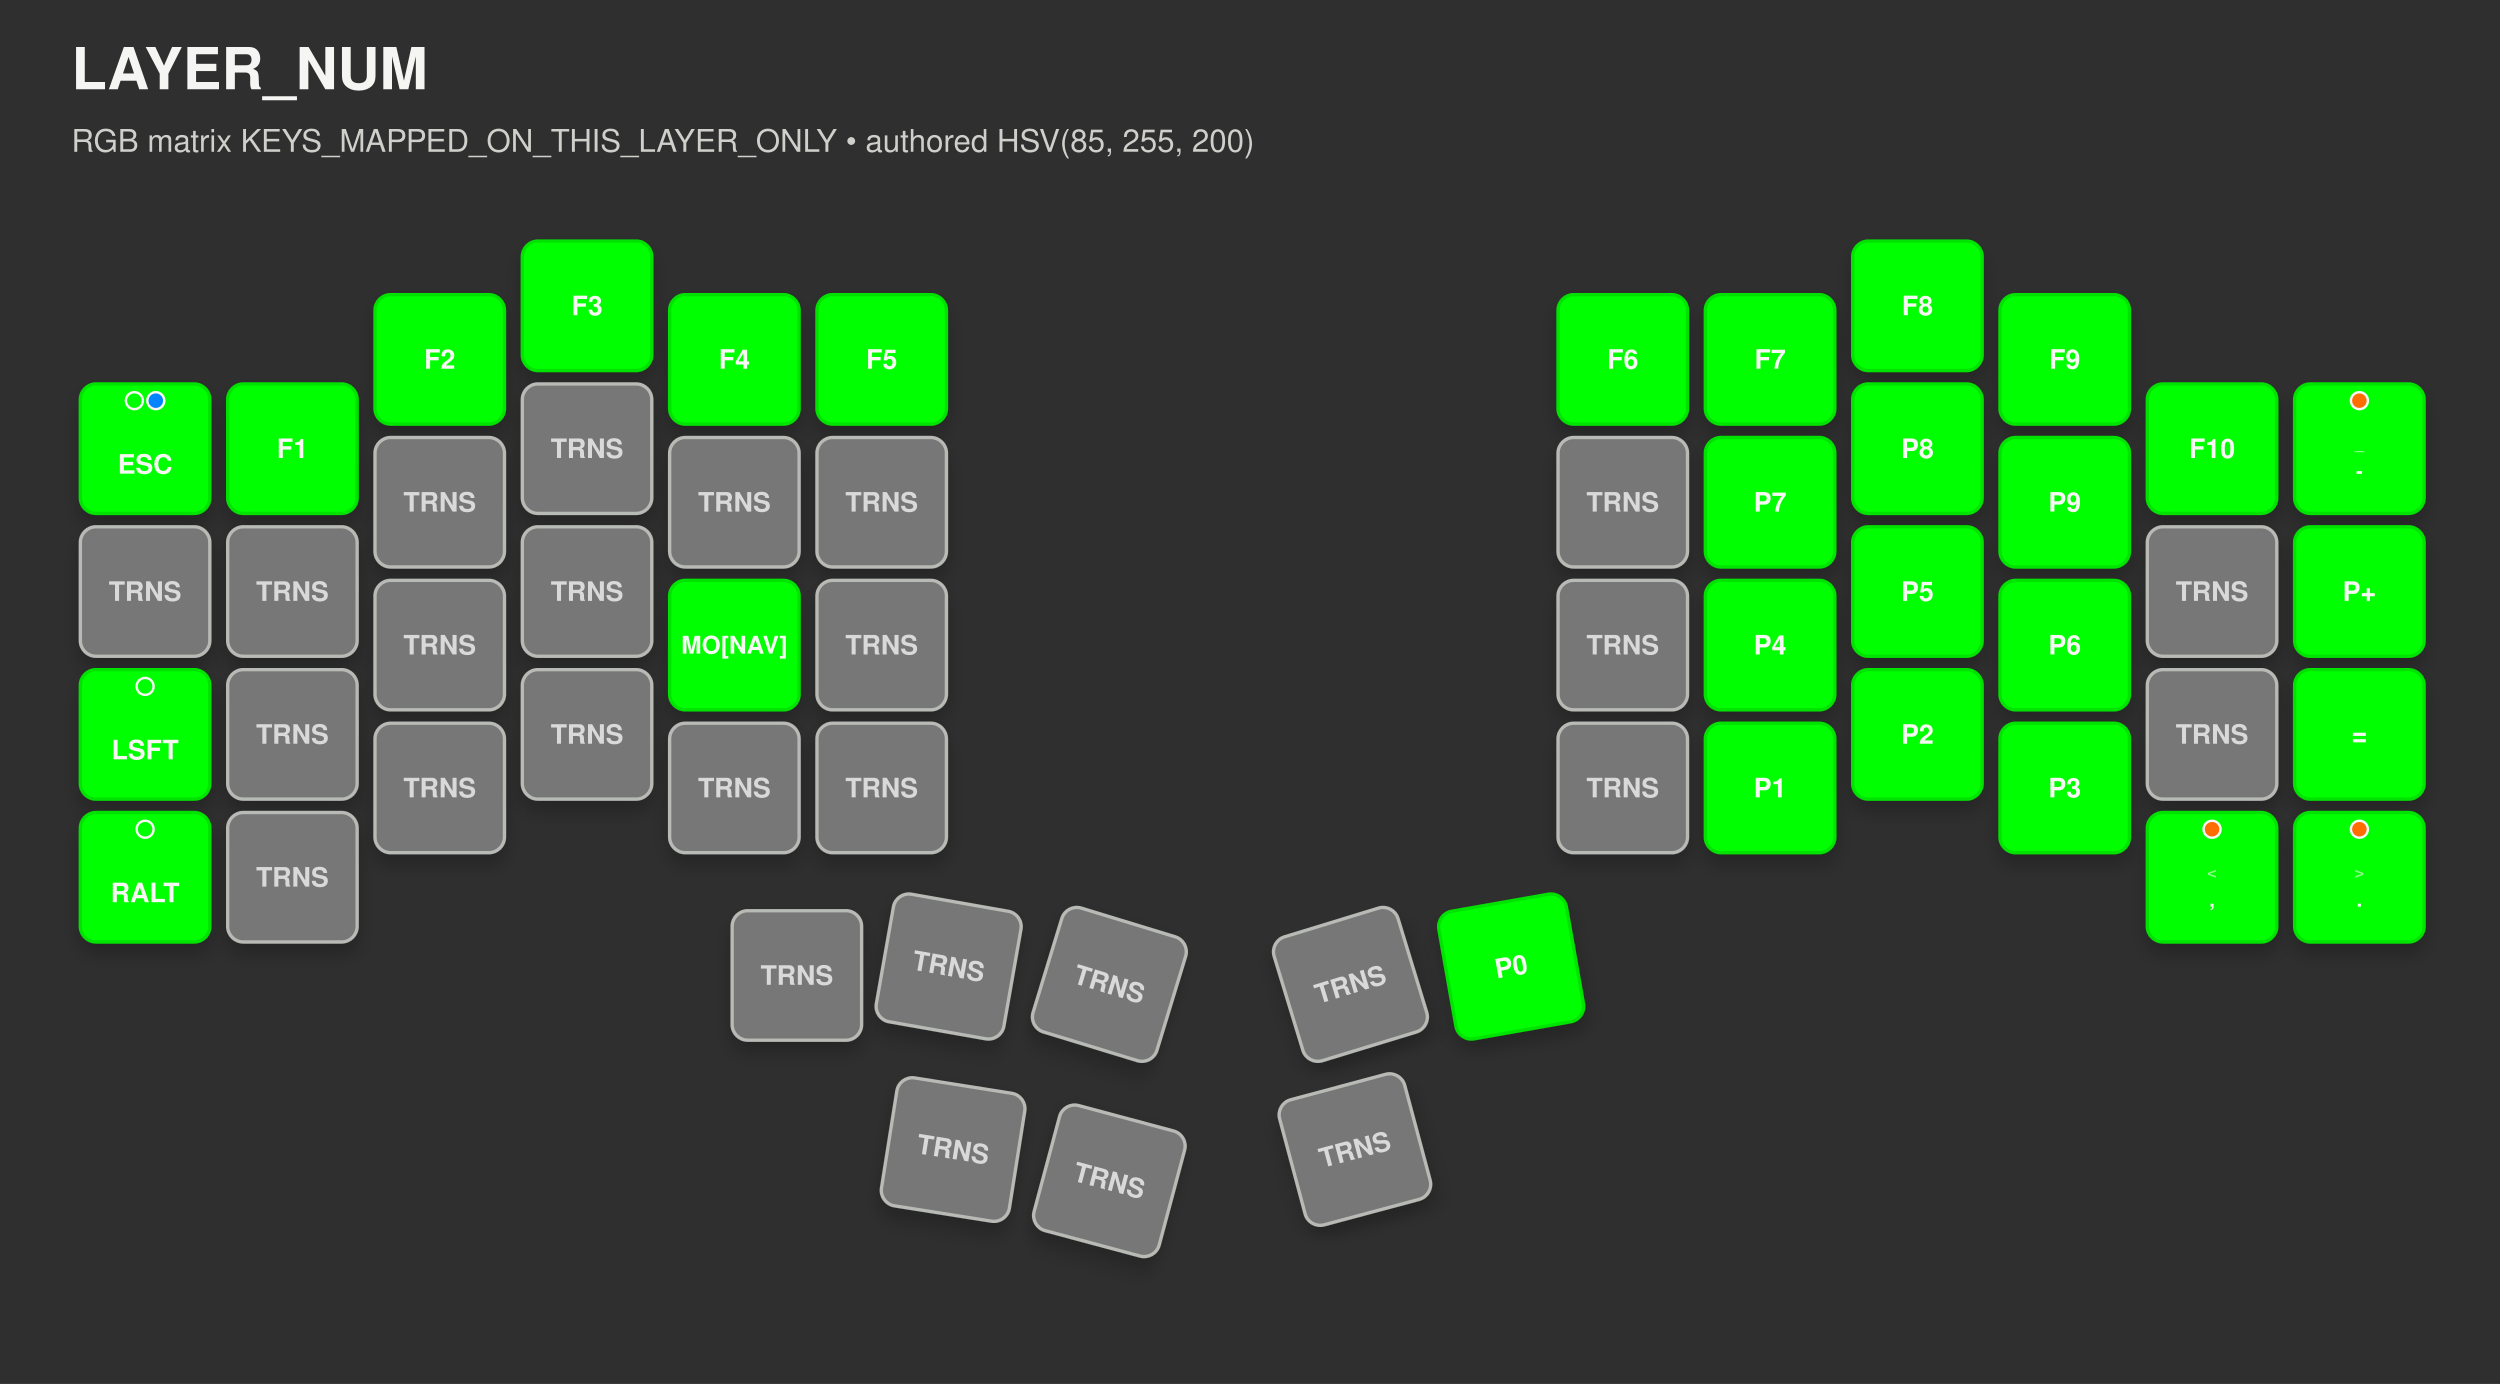
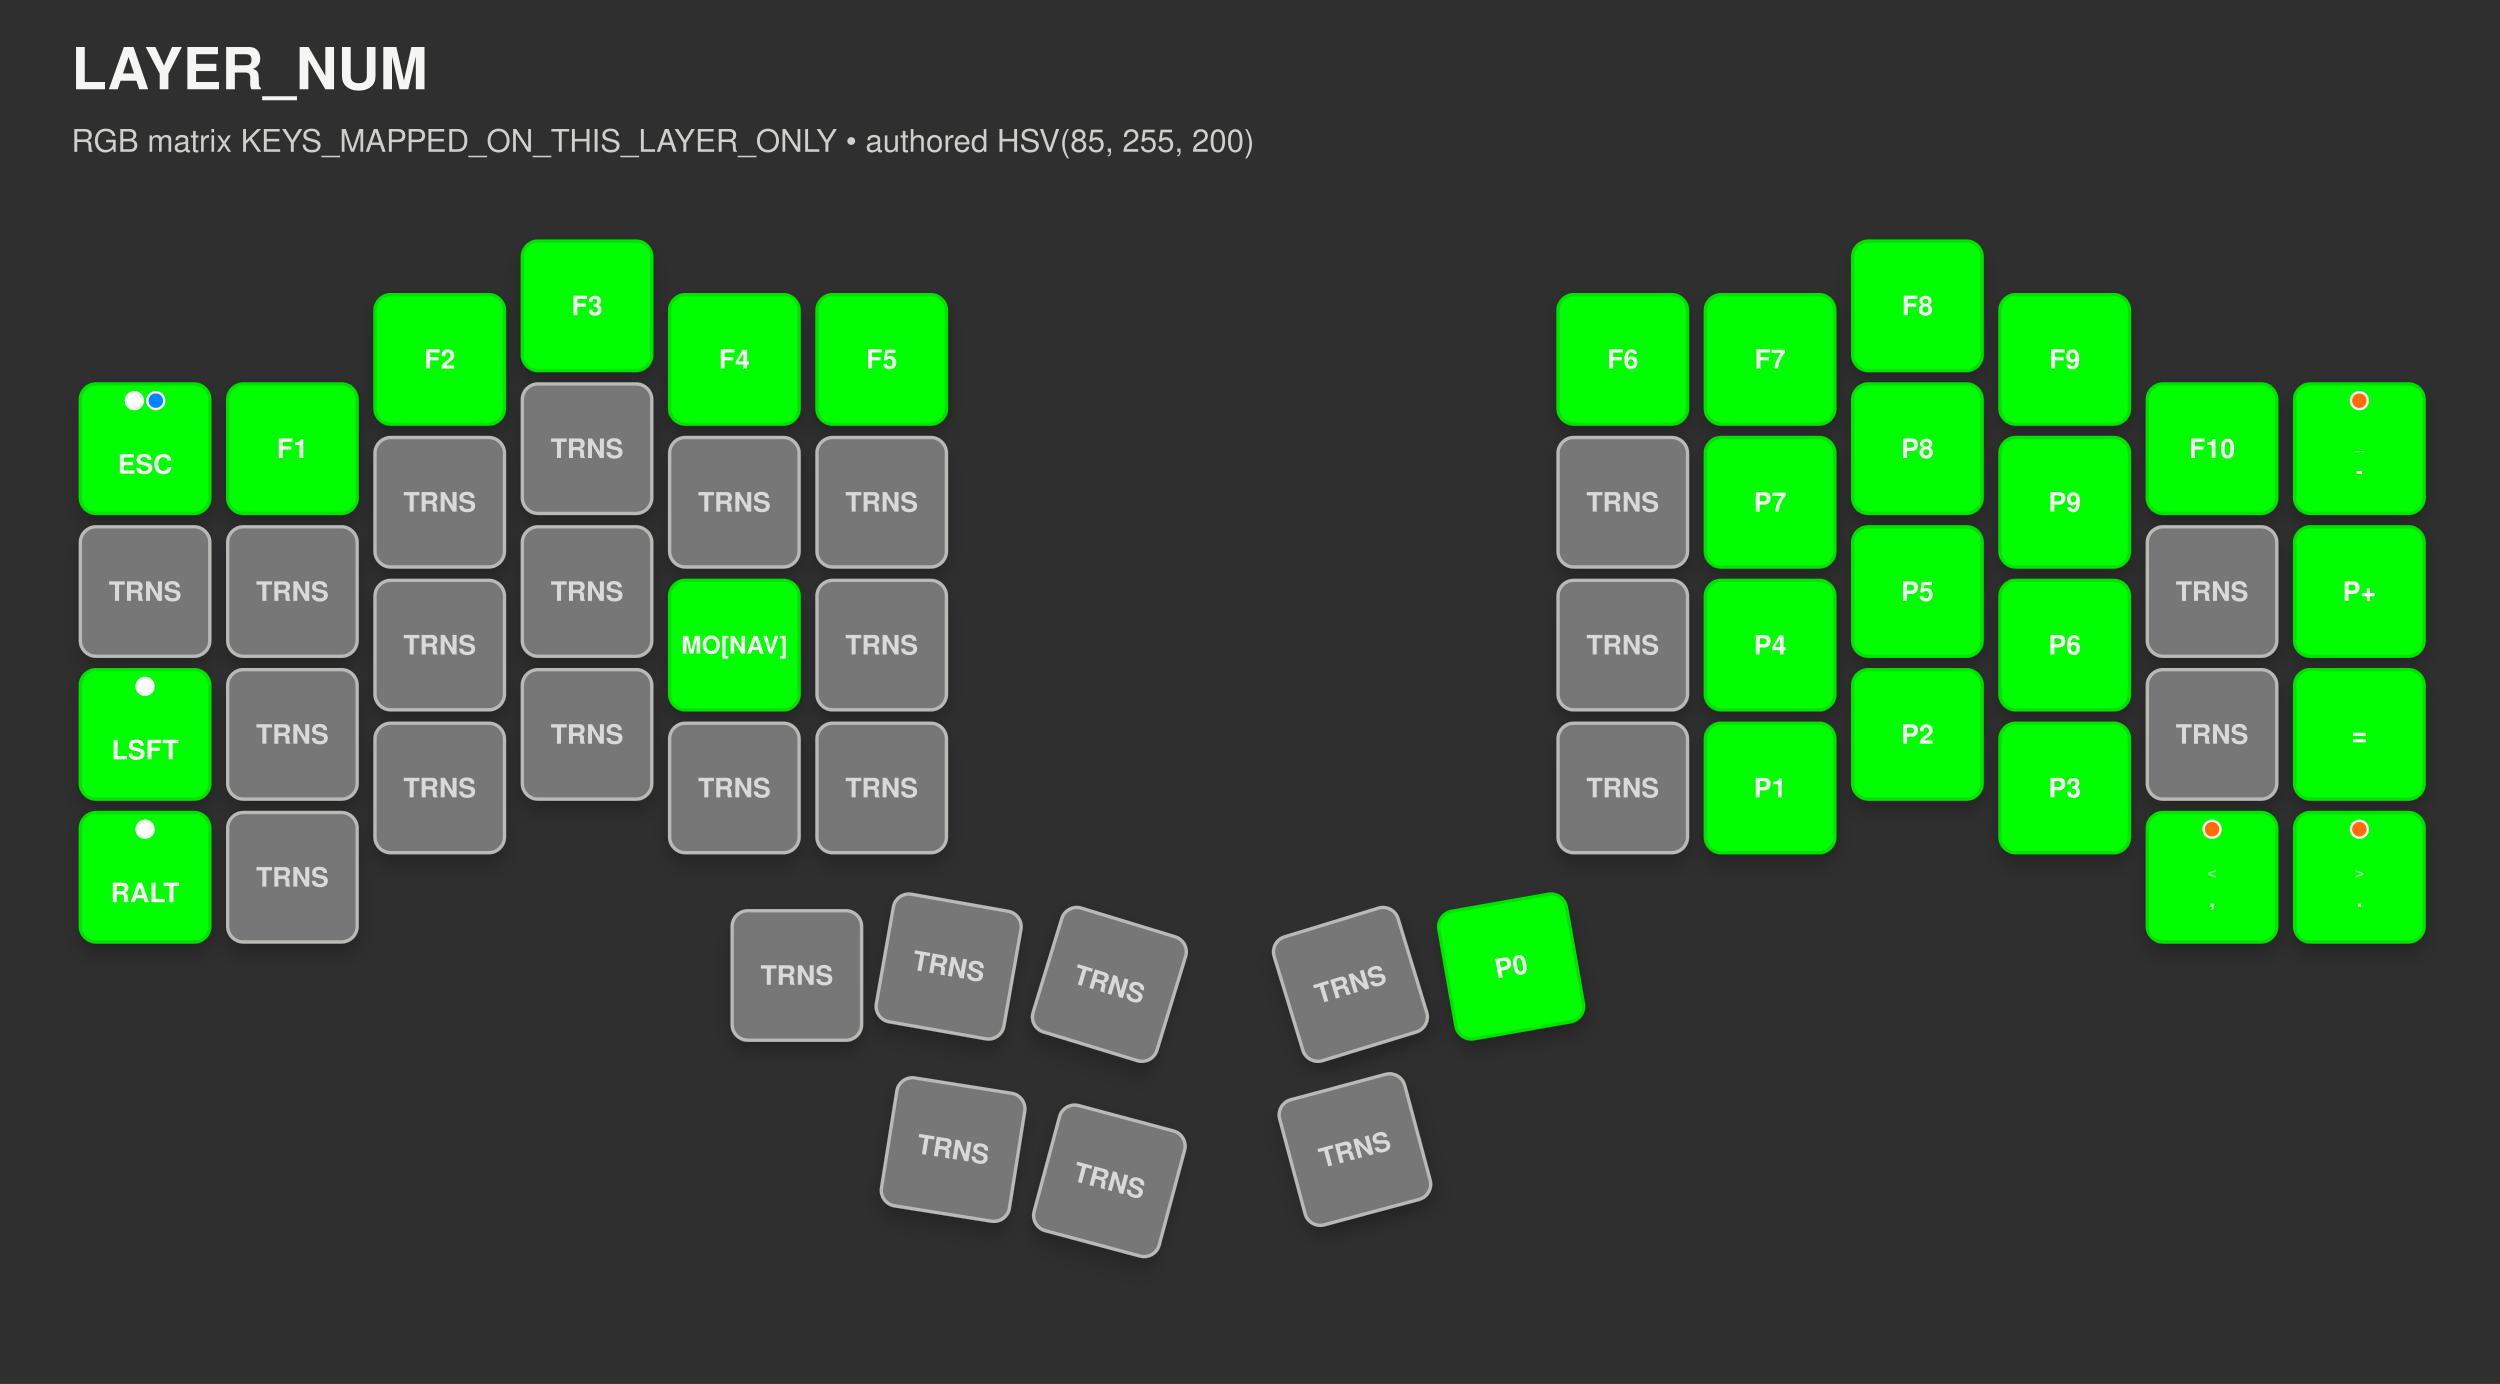
<svg xmlns="http://www.w3.org/2000/svg" width="1120" height="620" viewBox="0 0 1120 620" role="img" aria-labelledby="title desc">
  <defs>
    <filter id="shadow" x="-20%" y="-20%" width="140%" height="140%">
      <feDropShadow dx="0" dy="5" stdDeviation="4" flood-color="#000000" flood-opacity="0.22" />
    </filter>
  </defs>
  <rect width="1120" height="620" fill="#2f2f2f" />
  <text x="32" y="40" fill="#f5f5f3" font-size="26" font-family="Helvetica, Arial, sans-serif" font-weight="700">LAYER_NUM</text>
  <text x="32" y="68" fill="#cfcfcb" font-size="14" font-family="Helvetica, Arial, sans-serif">RGB matrix KEYS_MAPPED_ON_THIS_LAYER_ONLY • authored HSV(85, 255, 200)</text>
  <g transform="rotate(0 65.0 201.0)">
    <rect x="36.0" y="172.0" width="58" height="58" rx="7" fill="#00ff00" stroke="#00e300" stroke-width="1.5" filter="url(#shadow)" />
    <text x="65.0" y="208.0" fill="#f7f7f4" fill-opacity="1.00" font-size="12.0" text-anchor="middle" dominant-baseline="middle" font-family="Helvetica, Arial, sans-serif" font-weight="600">ESC</text>
-     <circle cx="60.2" cy="179.5" r="3.8" fill="#00ff00" stroke="#f7f7f4" stroke-width="1.1" />
+     <circle cx="60.2" cy="179.5" r="3.8" fill="#ffffff" stroke="#f7f7f4" stroke-width="1.1" />
    <circle cx="69.8" cy="179.5" r="3.8" fill="#0084ff" stroke="#f7f7f4" stroke-width="1.1" />
  </g>
  <g transform="rotate(0 131.0 201.0)">
    <rect x="102.0" y="172.0" width="58" height="58" rx="7" fill="#00ff00" stroke="#00e300" stroke-width="1.5" filter="url(#shadow)" />
    <text x="131.0" y="201.0" fill="#f7f7f4" fill-opacity="1.00" font-size="12.0" text-anchor="middle" dominant-baseline="middle" font-family="Helvetica, Arial, sans-serif" font-weight="600">F1</text>
  </g>
  <g transform="rotate(0 197.0 161.0)">
    <rect x="168.0" y="132.0" width="58" height="58" rx="7" fill="#00ff00" stroke="#00e300" stroke-width="1.5" filter="url(#shadow)" />
    <text x="197.0" y="161.0" fill="#f7f7f4" fill-opacity="1.00" font-size="12.0" text-anchor="middle" dominant-baseline="middle" font-family="Helvetica, Arial, sans-serif" font-weight="600">F2</text>
  </g>
  <g transform="rotate(0 263.0 137.0)">
    <rect x="234.0" y="108.0" width="58" height="58" rx="7" fill="#00ff00" stroke="#00e300" stroke-width="1.5" filter="url(#shadow)" />
    <text x="263.0" y="137.0" fill="#f7f7f4" fill-opacity="1.00" font-size="12.0" text-anchor="middle" dominant-baseline="middle" font-family="Helvetica, Arial, sans-serif" font-weight="600">F3</text>
  </g>
  <g transform="rotate(0 329.0 161.0)">
    <rect x="300.0" y="132.0" width="58" height="58" rx="7" fill="#00ff00" stroke="#00e300" stroke-width="1.5" filter="url(#shadow)" />
    <text x="329.0" y="161.0" fill="#f7f7f4" fill-opacity="1.00" font-size="12.0" text-anchor="middle" dominant-baseline="middle" font-family="Helvetica, Arial, sans-serif" font-weight="600">F4</text>
  </g>
  <g transform="rotate(0 395.0 161.0)">
    <rect x="366.0" y="132.0" width="58" height="58" rx="7" fill="#00ff00" stroke="#00e300" stroke-width="1.5" filter="url(#shadow)" />
    <text x="395.0" y="161.0" fill="#f7f7f4" fill-opacity="1.00" font-size="12.0" text-anchor="middle" dominant-baseline="middle" font-family="Helvetica, Arial, sans-serif" font-weight="600">F5</text>
  </g>
  <g transform="rotate(0 727.0 161.0)">
    <rect x="698.0" y="132.0" width="58" height="58" rx="7" fill="#00ff00" stroke="#00e300" stroke-width="1.5" filter="url(#shadow)" />
    <text x="727.0" y="161.0" fill="#f7f7f4" fill-opacity="1.00" font-size="12.0" text-anchor="middle" dominant-baseline="middle" font-family="Helvetica, Arial, sans-serif" font-weight="600">F6</text>
  </g>
  <g transform="rotate(0 793.0 161.0)">
    <rect x="764.0" y="132.0" width="58" height="58" rx="7" fill="#00ff00" stroke="#00e300" stroke-width="1.5" filter="url(#shadow)" />
    <text x="793.0" y="161.0" fill="#f7f7f4" fill-opacity="1.00" font-size="12.0" text-anchor="middle" dominant-baseline="middle" font-family="Helvetica, Arial, sans-serif" font-weight="600">F7</text>
  </g>
  <g transform="rotate(0 859.0 137.0)">
    <rect x="830.0" y="108.0" width="58" height="58" rx="7" fill="#00ff00" stroke="#00e300" stroke-width="1.5" filter="url(#shadow)" />
    <text x="859.0" y="137.0" fill="#f7f7f4" fill-opacity="1.00" font-size="12.0" text-anchor="middle" dominant-baseline="middle" font-family="Helvetica, Arial, sans-serif" font-weight="600">F8</text>
  </g>
  <g transform="rotate(0 925.0 161.0)">
    <rect x="896.0" y="132.0" width="58" height="58" rx="7" fill="#00ff00" stroke="#00e300" stroke-width="1.5" filter="url(#shadow)" />
    <text x="925.0" y="161.0" fill="#f7f7f4" fill-opacity="1.00" font-size="12.0" text-anchor="middle" dominant-baseline="middle" font-family="Helvetica, Arial, sans-serif" font-weight="600">F9</text>
  </g>
  <g transform="rotate(0 991.0 201.0)">
    <rect x="962.0" y="172.0" width="58" height="58" rx="7" fill="#00ff00" stroke="#00e300" stroke-width="1.5" filter="url(#shadow)" />
    <text x="991.0" y="201.0" fill="#f7f7f4" fill-opacity="1.00" font-size="12.0" text-anchor="middle" dominant-baseline="middle" font-family="Helvetica, Arial, sans-serif" font-weight="600">F10</text>
  </g>
  <g transform="rotate(0 1057.0 201.0)">
    <rect x="1028.0" y="172.0" width="58" height="58" rx="7" fill="#00ff00" stroke="#00e300" stroke-width="1.5" filter="url(#shadow)" />
    <text x="1057.0" y="198.6" fill="#f7f7f4" fill-opacity="0.56" font-size="7.4" text-anchor="middle" dominant-baseline="middle" font-family="Helvetica, Arial, sans-serif" font-weight="650">_</text>
    <text x="1057.0" y="211.0" fill="#f7f7f4" fill-opacity="1.00" font-size="9.1" text-anchor="middle" dominant-baseline="middle" font-family="Helvetica, Arial, sans-serif" font-weight="600">-</text>
    <circle cx="1057.0" cy="179.5" r="3.8" fill="#ff6c00" stroke="#f7f7f4" stroke-width="1.1" />
  </g>
  <g transform="rotate(0 65.0 265.0)">
    <rect x="36.0" y="236.0" width="58" height="58" rx="7" fill="#777777" stroke="#b8bab5" stroke-width="1.5" filter="url(#shadow)" />
    <text x="65.0" y="265.0" fill="#ffffff" fill-opacity="0.72" font-size="12.0" text-anchor="middle" dominant-baseline="middle" font-family="Helvetica, Arial, sans-serif" font-weight="600">TRNS</text>
  </g>
  <g transform="rotate(0 131.0 265.0)">
    <rect x="102.0" y="236.0" width="58" height="58" rx="7" fill="#777777" stroke="#b8bab5" stroke-width="1.5" filter="url(#shadow)" />
    <text x="131.0" y="265.0" fill="#ffffff" fill-opacity="0.72" font-size="12.0" text-anchor="middle" dominant-baseline="middle" font-family="Helvetica, Arial, sans-serif" font-weight="600">TRNS</text>
  </g>
  <g transform="rotate(0 197.0 225.0)">
    <rect x="168.0" y="196.0" width="58" height="58" rx="7" fill="#777777" stroke="#b8bab5" stroke-width="1.5" filter="url(#shadow)" />
    <text x="197.0" y="225.0" fill="#ffffff" fill-opacity="0.72" font-size="12.0" text-anchor="middle" dominant-baseline="middle" font-family="Helvetica, Arial, sans-serif" font-weight="600">TRNS</text>
  </g>
  <g transform="rotate(0 263.0 201.0)">
    <rect x="234.0" y="172.0" width="58" height="58" rx="7" fill="#777777" stroke="#b8bab5" stroke-width="1.5" filter="url(#shadow)" />
    <text x="263.0" y="201.0" fill="#ffffff" fill-opacity="0.72" font-size="12.0" text-anchor="middle" dominant-baseline="middle" font-family="Helvetica, Arial, sans-serif" font-weight="600">TRNS</text>
  </g>
  <g transform="rotate(0 329.0 225.0)">
    <rect x="300.0" y="196.0" width="58" height="58" rx="7" fill="#777777" stroke="#b8bab5" stroke-width="1.5" filter="url(#shadow)" />
    <text x="329.0" y="225.0" fill="#ffffff" fill-opacity="0.72" font-size="12.0" text-anchor="middle" dominant-baseline="middle" font-family="Helvetica, Arial, sans-serif" font-weight="600">TRNS</text>
  </g>
  <g transform="rotate(0 395.0 225.0)">
    <rect x="366.0" y="196.0" width="58" height="58" rx="7" fill="#777777" stroke="#b8bab5" stroke-width="1.5" filter="url(#shadow)" />
    <text x="395.0" y="225.0" fill="#ffffff" fill-opacity="0.72" font-size="12.0" text-anchor="middle" dominant-baseline="middle" font-family="Helvetica, Arial, sans-serif" font-weight="600">TRNS</text>
  </g>
  <g transform="rotate(0 727.0 225.0)">
    <rect x="698.0" y="196.0" width="58" height="58" rx="7" fill="#777777" stroke="#b8bab5" stroke-width="1.5" filter="url(#shadow)" />
    <text x="727.0" y="225.0" fill="#ffffff" fill-opacity="0.72" font-size="12.0" text-anchor="middle" dominant-baseline="middle" font-family="Helvetica, Arial, sans-serif" font-weight="600">TRNS</text>
  </g>
  <g transform="rotate(0 793.0 225.0)">
    <rect x="764.0" y="196.0" width="58" height="58" rx="7" fill="#00ff00" stroke="#00e300" stroke-width="1.5" filter="url(#shadow)" />
    <text x="793.0" y="225.0" fill="#f7f7f4" fill-opacity="1.00" font-size="12.0" text-anchor="middle" dominant-baseline="middle" font-family="Helvetica, Arial, sans-serif" font-weight="600">P7</text>
  </g>
  <g transform="rotate(0 859.0 201.0)">
    <rect x="830.0" y="172.0" width="58" height="58" rx="7" fill="#00ff00" stroke="#00e300" stroke-width="1.5" filter="url(#shadow)" />
    <text x="859.0" y="201.0" fill="#f7f7f4" fill-opacity="1.00" font-size="12.0" text-anchor="middle" dominant-baseline="middle" font-family="Helvetica, Arial, sans-serif" font-weight="600">P8</text>
  </g>
  <g transform="rotate(0 925.0 225.0)">
    <rect x="896.0" y="196.0" width="58" height="58" rx="7" fill="#00ff00" stroke="#00e300" stroke-width="1.5" filter="url(#shadow)" />
    <text x="925.0" y="225.0" fill="#f7f7f4" fill-opacity="1.00" font-size="12.0" text-anchor="middle" dominant-baseline="middle" font-family="Helvetica, Arial, sans-serif" font-weight="600">P9</text>
  </g>
  <g transform="rotate(0 991.0 265.0)">
    <rect x="962.0" y="236.0" width="58" height="58" rx="7" fill="#777777" stroke="#b8bab5" stroke-width="1.5" filter="url(#shadow)" />
    <text x="991.0" y="265.0" fill="#ffffff" fill-opacity="0.72" font-size="12.0" text-anchor="middle" dominant-baseline="middle" font-family="Helvetica, Arial, sans-serif" font-weight="600">TRNS</text>
  </g>
  <g transform="rotate(0 1057.0 265.0)">
    <rect x="1028.0" y="236.0" width="58" height="58" rx="7" fill="#00ff00" stroke="#00e300" stroke-width="1.5" filter="url(#shadow)" />
    <text x="1057.0" y="265.0" fill="#f7f7f4" fill-opacity="1.00" font-size="12.0" text-anchor="middle" dominant-baseline="middle" font-family="Helvetica, Arial, sans-serif" font-weight="600">P+</text>
  </g>
  <g transform="rotate(0 65.0 329.0)">
    <rect x="36.0" y="300.0" width="58" height="58" rx="7" fill="#00ff00" stroke="#00e300" stroke-width="1.5" filter="url(#shadow)" />
    <text x="65.0" y="336.0" fill="#f7f7f4" fill-opacity="1.00" font-size="12.0" text-anchor="middle" dominant-baseline="middle" font-family="Helvetica, Arial, sans-serif" font-weight="600">LSFT</text>
-     <circle cx="65.0" cy="307.5" r="3.8" fill="#00ff00" stroke="#f7f7f4" stroke-width="1.1" />
+     <circle cx="65.0" cy="307.5" r="3.8" fill="#ffffff" stroke="#f7f7f4" stroke-width="1.1" />
  </g>
  <g transform="rotate(0 131.0 329.0)">
    <rect x="102.0" y="300.0" width="58" height="58" rx="7" fill="#777777" stroke="#b8bab5" stroke-width="1.5" filter="url(#shadow)" />
    <text x="131.0" y="329.0" fill="#ffffff" fill-opacity="0.72" font-size="12.0" text-anchor="middle" dominant-baseline="middle" font-family="Helvetica, Arial, sans-serif" font-weight="600">TRNS</text>
  </g>
  <g transform="rotate(0 197.0 289.0)">
    <rect x="168.0" y="260.0" width="58" height="58" rx="7" fill="#777777" stroke="#b8bab5" stroke-width="1.5" filter="url(#shadow)" />
    <text x="197.0" y="289.0" fill="#ffffff" fill-opacity="0.72" font-size="12.0" text-anchor="middle" dominant-baseline="middle" font-family="Helvetica, Arial, sans-serif" font-weight="600">TRNS</text>
  </g>
  <g transform="rotate(0 263.0 265.0)">
    <rect x="234.0" y="236.0" width="58" height="58" rx="7" fill="#777777" stroke="#b8bab5" stroke-width="1.5" filter="url(#shadow)" />
    <text x="263.0" y="265.0" fill="#ffffff" fill-opacity="0.72" font-size="12.0" text-anchor="middle" dominant-baseline="middle" font-family="Helvetica, Arial, sans-serif" font-weight="600">TRNS</text>
  </g>
  <g transform="rotate(0 329.0 289.0)">
    <rect x="300.0" y="260.0" width="58" height="58" rx="7" fill="#00ff00" stroke="#00e300" stroke-width="1.5" filter="url(#shadow)" />
    <text x="329.0" y="289.0" fill="#f7f7f4" fill-opacity="1.00" font-size="11.0" text-anchor="middle" dominant-baseline="middle" font-family="Helvetica, Arial, sans-serif" font-weight="600">MO[NAV]</text>
  </g>
  <g transform="rotate(0 395.0 289.0)">
    <rect x="366.0" y="260.0" width="58" height="58" rx="7" fill="#777777" stroke="#b8bab5" stroke-width="1.5" filter="url(#shadow)" />
    <text x="395.0" y="289.0" fill="#ffffff" fill-opacity="0.72" font-size="12.0" text-anchor="middle" dominant-baseline="middle" font-family="Helvetica, Arial, sans-serif" font-weight="600">TRNS</text>
  </g>
  <g transform="rotate(0 727.0 289.0)">
    <rect x="698.0" y="260.0" width="58" height="58" rx="7" fill="#777777" stroke="#b8bab5" stroke-width="1.5" filter="url(#shadow)" />
    <text x="727.0" y="289.0" fill="#ffffff" fill-opacity="0.72" font-size="12.0" text-anchor="middle" dominant-baseline="middle" font-family="Helvetica, Arial, sans-serif" font-weight="600">TRNS</text>
  </g>
  <g transform="rotate(0 793.0 289.0)">
    <rect x="764.0" y="260.0" width="58" height="58" rx="7" fill="#00ff00" stroke="#00e300" stroke-width="1.5" filter="url(#shadow)" />
    <text x="793.0" y="289.0" fill="#f7f7f4" fill-opacity="1.00" font-size="12.0" text-anchor="middle" dominant-baseline="middle" font-family="Helvetica, Arial, sans-serif" font-weight="600">P4</text>
  </g>
  <g transform="rotate(0 859.0 265.0)">
    <rect x="830.0" y="236.0" width="58" height="58" rx="7" fill="#00ff00" stroke="#00e300" stroke-width="1.5" filter="url(#shadow)" />
    <text x="859.0" y="265.0" fill="#f7f7f4" fill-opacity="1.00" font-size="12.0" text-anchor="middle" dominant-baseline="middle" font-family="Helvetica, Arial, sans-serif" font-weight="600">P5</text>
  </g>
  <g transform="rotate(0 925.0 289.0)">
    <rect x="896.0" y="260.0" width="58" height="58" rx="7" fill="#00ff00" stroke="#00e300" stroke-width="1.5" filter="url(#shadow)" />
    <text x="925.0" y="289.0" fill="#f7f7f4" fill-opacity="1.00" font-size="12.0" text-anchor="middle" dominant-baseline="middle" font-family="Helvetica, Arial, sans-serif" font-weight="600">P6</text>
  </g>
  <g transform="rotate(0 991.0 329.0)">
    <rect x="962.0" y="300.0" width="58" height="58" rx="7" fill="#777777" stroke="#b8bab5" stroke-width="1.5" filter="url(#shadow)" />
    <text x="991.0" y="329.0" fill="#ffffff" fill-opacity="0.72" font-size="12.0" text-anchor="middle" dominant-baseline="middle" font-family="Helvetica, Arial, sans-serif" font-weight="600">TRNS</text>
  </g>
  <g transform="rotate(0 1057.0 329.0)">
    <rect x="1028.0" y="300.0" width="58" height="58" rx="7" fill="#00ff00" stroke="#00e300" stroke-width="1.5" filter="url(#shadow)" />
    <text x="1057.0" y="329.0" fill="#f7f7f4" fill-opacity="1.00" font-size="12.0" text-anchor="middle" dominant-baseline="middle" font-family="Helvetica, Arial, sans-serif" font-weight="600">=</text>
  </g>
  <g transform="rotate(0 65.0 393.0)">
    <rect x="36.0" y="364.0" width="58" height="58" rx="7" fill="#00ff00" stroke="#00e300" stroke-width="1.5" filter="url(#shadow)" />
    <text x="65.0" y="400.0" fill="#f7f7f4" fill-opacity="1.00" font-size="12.0" text-anchor="middle" dominant-baseline="middle" font-family="Helvetica, Arial, sans-serif" font-weight="600">RALT</text>
-     <circle cx="65.0" cy="371.5" r="3.8" fill="#00ff00" stroke="#f7f7f4" stroke-width="1.1" />
+     <circle cx="65.0" cy="371.5" r="3.8" fill="#ffffff" stroke="#f7f7f4" stroke-width="1.1" />
  </g>
  <g transform="rotate(0 131.0 393.0)">
    <rect x="102.0" y="364.0" width="58" height="58" rx="7" fill="#777777" stroke="#b8bab5" stroke-width="1.5" filter="url(#shadow)" />
    <text x="131.0" y="393.0" fill="#ffffff" fill-opacity="0.72" font-size="12.0" text-anchor="middle" dominant-baseline="middle" font-family="Helvetica, Arial, sans-serif" font-weight="600">TRNS</text>
  </g>
  <g transform="rotate(0 197.0 353.0)">
    <rect x="168.0" y="324.0" width="58" height="58" rx="7" fill="#777777" stroke="#b8bab5" stroke-width="1.5" filter="url(#shadow)" />
    <text x="197.0" y="353.0" fill="#ffffff" fill-opacity="0.72" font-size="12.0" text-anchor="middle" dominant-baseline="middle" font-family="Helvetica, Arial, sans-serif" font-weight="600">TRNS</text>
  </g>
  <g transform="rotate(0 263.0 329.0)">
    <rect x="234.0" y="300.0" width="58" height="58" rx="7" fill="#777777" stroke="#b8bab5" stroke-width="1.5" filter="url(#shadow)" />
    <text x="263.0" y="329.0" fill="#ffffff" fill-opacity="0.72" font-size="12.0" text-anchor="middle" dominant-baseline="middle" font-family="Helvetica, Arial, sans-serif" font-weight="600">TRNS</text>
  </g>
  <g transform="rotate(0 329.0 353.0)">
    <rect x="300.0" y="324.0" width="58" height="58" rx="7" fill="#777777" stroke="#b8bab5" stroke-width="1.5" filter="url(#shadow)" />
    <text x="329.0" y="353.0" fill="#ffffff" fill-opacity="0.72" font-size="12.0" text-anchor="middle" dominant-baseline="middle" font-family="Helvetica, Arial, sans-serif" font-weight="600">TRNS</text>
  </g>
  <g transform="rotate(0 395.0 353.0)">
    <rect x="366.0" y="324.0" width="58" height="58" rx="7" fill="#777777" stroke="#b8bab5" stroke-width="1.5" filter="url(#shadow)" />
    <text x="395.0" y="353.0" fill="#ffffff" fill-opacity="0.72" font-size="12.0" text-anchor="middle" dominant-baseline="middle" font-family="Helvetica, Arial, sans-serif" font-weight="600">TRNS</text>
  </g>
  <g transform="rotate(0 727.0 353.0)">
    <rect x="698.0" y="324.0" width="58" height="58" rx="7" fill="#777777" stroke="#b8bab5" stroke-width="1.5" filter="url(#shadow)" />
    <text x="727.0" y="353.0" fill="#ffffff" fill-opacity="0.72" font-size="12.0" text-anchor="middle" dominant-baseline="middle" font-family="Helvetica, Arial, sans-serif" font-weight="600">TRNS</text>
  </g>
  <g transform="rotate(0 793.0 353.0)">
    <rect x="764.0" y="324.0" width="58" height="58" rx="7" fill="#00ff00" stroke="#00e300" stroke-width="1.5" filter="url(#shadow)" />
    <text x="793.0" y="353.0" fill="#f7f7f4" fill-opacity="1.00" font-size="12.0" text-anchor="middle" dominant-baseline="middle" font-family="Helvetica, Arial, sans-serif" font-weight="600">P1</text>
  </g>
  <g transform="rotate(0 859.0 329.0)">
    <rect x="830.0" y="300.0" width="58" height="58" rx="7" fill="#00ff00" stroke="#00e300" stroke-width="1.5" filter="url(#shadow)" />
    <text x="859.0" y="329.0" fill="#f7f7f4" fill-opacity="1.00" font-size="12.0" text-anchor="middle" dominant-baseline="middle" font-family="Helvetica, Arial, sans-serif" font-weight="600">P2</text>
  </g>
  <g transform="rotate(0 925.0 353.0)">
    <rect x="896.0" y="324.0" width="58" height="58" rx="7" fill="#00ff00" stroke="#00e300" stroke-width="1.5" filter="url(#shadow)" />
    <text x="925.0" y="353.0" fill="#f7f7f4" fill-opacity="1.00" font-size="12.0" text-anchor="middle" dominant-baseline="middle" font-family="Helvetica, Arial, sans-serif" font-weight="600">P3</text>
  </g>
  <g transform="rotate(0 991.0 393.0)">
    <rect x="962.0" y="364.0" width="58" height="58" rx="7" fill="#00ff00" stroke="#00e300" stroke-width="1.5" filter="url(#shadow)" />
    <text x="991.0" y="390.6" fill="#f7f7f4" fill-opacity="0.56" font-size="7.4" text-anchor="middle" dominant-baseline="middle" font-family="Helvetica, Arial, sans-serif" font-weight="650">&lt;</text>
    <text x="991.0" y="403.0" fill="#f7f7f4" fill-opacity="1.00" font-size="9.1" text-anchor="middle" dominant-baseline="middle" font-family="Helvetica, Arial, sans-serif" font-weight="600">,</text>
    <circle cx="991.0" cy="371.5" r="3.8" fill="#ff6c00" stroke="#f7f7f4" stroke-width="1.1" />
  </g>
  <g transform="rotate(0 1057.0 393.0)">
    <rect x="1028.0" y="364.0" width="58" height="58" rx="7" fill="#00ff00" stroke="#00e300" stroke-width="1.5" filter="url(#shadow)" />
    <text x="1057.0" y="390.6" fill="#f7f7f4" fill-opacity="0.56" font-size="7.4" text-anchor="middle" dominant-baseline="middle" font-family="Helvetica, Arial, sans-serif" font-weight="650">&gt;</text>
    <text x="1057.0" y="403.0" fill="#f7f7f4" fill-opacity="1.00" font-size="9.1" text-anchor="middle" dominant-baseline="middle" font-family="Helvetica, Arial, sans-serif" font-weight="600">.</text>
    <circle cx="1057.0" cy="371.5" r="3.8" fill="#ff6c00" stroke="#f7f7f4" stroke-width="1.1" />
  </g>
  <g transform="rotate(0 357.0 437.0)">
    <rect x="328.0" y="408.0" width="58" height="58" rx="7" fill="#777777" stroke="#b8bab5" stroke-width="1.5" filter="url(#shadow)" />
    <text x="357.0" y="437.0" fill="#ffffff" fill-opacity="0.72" font-size="12.0" text-anchor="middle" dominant-baseline="middle" font-family="Helvetica, Arial, sans-serif" font-weight="600">TRNS</text>
  </g>
  <g transform="rotate(10 425.0 433.0)">
    <rect x="396.0" y="404.0" width="58" height="58" rx="7" fill="#777777" stroke="#b8bab5" stroke-width="1.5" filter="url(#shadow)" />
    <text x="425.0" y="433.0" fill="#ffffff" fill-opacity="0.72" font-size="12.0" text-anchor="middle" dominant-baseline="middle" font-family="Helvetica, Arial, sans-serif" font-weight="600">TRNS</text>
  </g>
  <g transform="rotate(17 497.0 441.0)">
    <rect x="468.0" y="412.0" width="58" height="58" rx="7" fill="#777777" stroke="#b8bab5" stroke-width="1.5" filter="url(#shadow)" />
    <text x="497.0" y="441.0" fill="#ffffff" fill-opacity="0.72" font-size="12.0" text-anchor="middle" dominant-baseline="middle" font-family="Helvetica, Arial, sans-serif" font-weight="600">TRNS</text>
  </g>
  <g transform="rotate(-17 605.0 441.0)">
    <rect x="576.0" y="412.0" width="58" height="58" rx="7" fill="#777777" stroke="#b8bab5" stroke-width="1.5" filter="url(#shadow)" />
    <text x="605.0" y="441.0" fill="#ffffff" fill-opacity="0.72" font-size="12.0" text-anchor="middle" dominant-baseline="middle" font-family="Helvetica, Arial, sans-serif" font-weight="600">TRNS</text>
  </g>
  <g transform="rotate(-10 677.0 433.0)">
    <rect x="648.0" y="404.0" width="58" height="58" rx="7" fill="#00ff00" stroke="#00e300" stroke-width="1.5" filter="url(#shadow)" />
    <text x="677.0" y="433.0" fill="#f7f7f4" fill-opacity="1.00" font-size="12.0" text-anchor="middle" dominant-baseline="middle" font-family="Helvetica, Arial, sans-serif" font-weight="600">P0</text>
  </g>
  <g transform="rotate(9 427.0 515.0)">
    <rect x="398.0" y="486.0" width="58" height="58" rx="7" fill="#777777" stroke="#b8bab5" stroke-width="1.5" filter="url(#shadow)" />
    <text x="427.0" y="515.0" fill="#ffffff" fill-opacity="0.72" font-size="12.0" text-anchor="middle" dominant-baseline="middle" font-family="Helvetica, Arial, sans-serif" font-weight="600">TRNS</text>
  </g>
  <g transform="rotate(15 497.0 529.0)">
    <rect x="468.0" y="500.0" width="58" height="58" rx="7" fill="#777777" stroke="#b8bab5" stroke-width="1.5" filter="url(#shadow)" />
    <text x="497.0" y="529.0" fill="#ffffff" fill-opacity="0.72" font-size="12.0" text-anchor="middle" dominant-baseline="middle" font-family="Helvetica, Arial, sans-serif" font-weight="600">TRNS</text>
  </g>
  <g transform="rotate(-15 607.0 515.0)">
    <rect x="578.0" y="486.0" width="58" height="58" rx="7" fill="#777777" stroke="#b8bab5" stroke-width="1.5" filter="url(#shadow)" />
    <text x="607.0" y="515.0" fill="#ffffff" fill-opacity="0.72" font-size="12.0" text-anchor="middle" dominant-baseline="middle" font-family="Helvetica, Arial, sans-serif" font-weight="600">TRNS</text>
  </g>
</svg>
